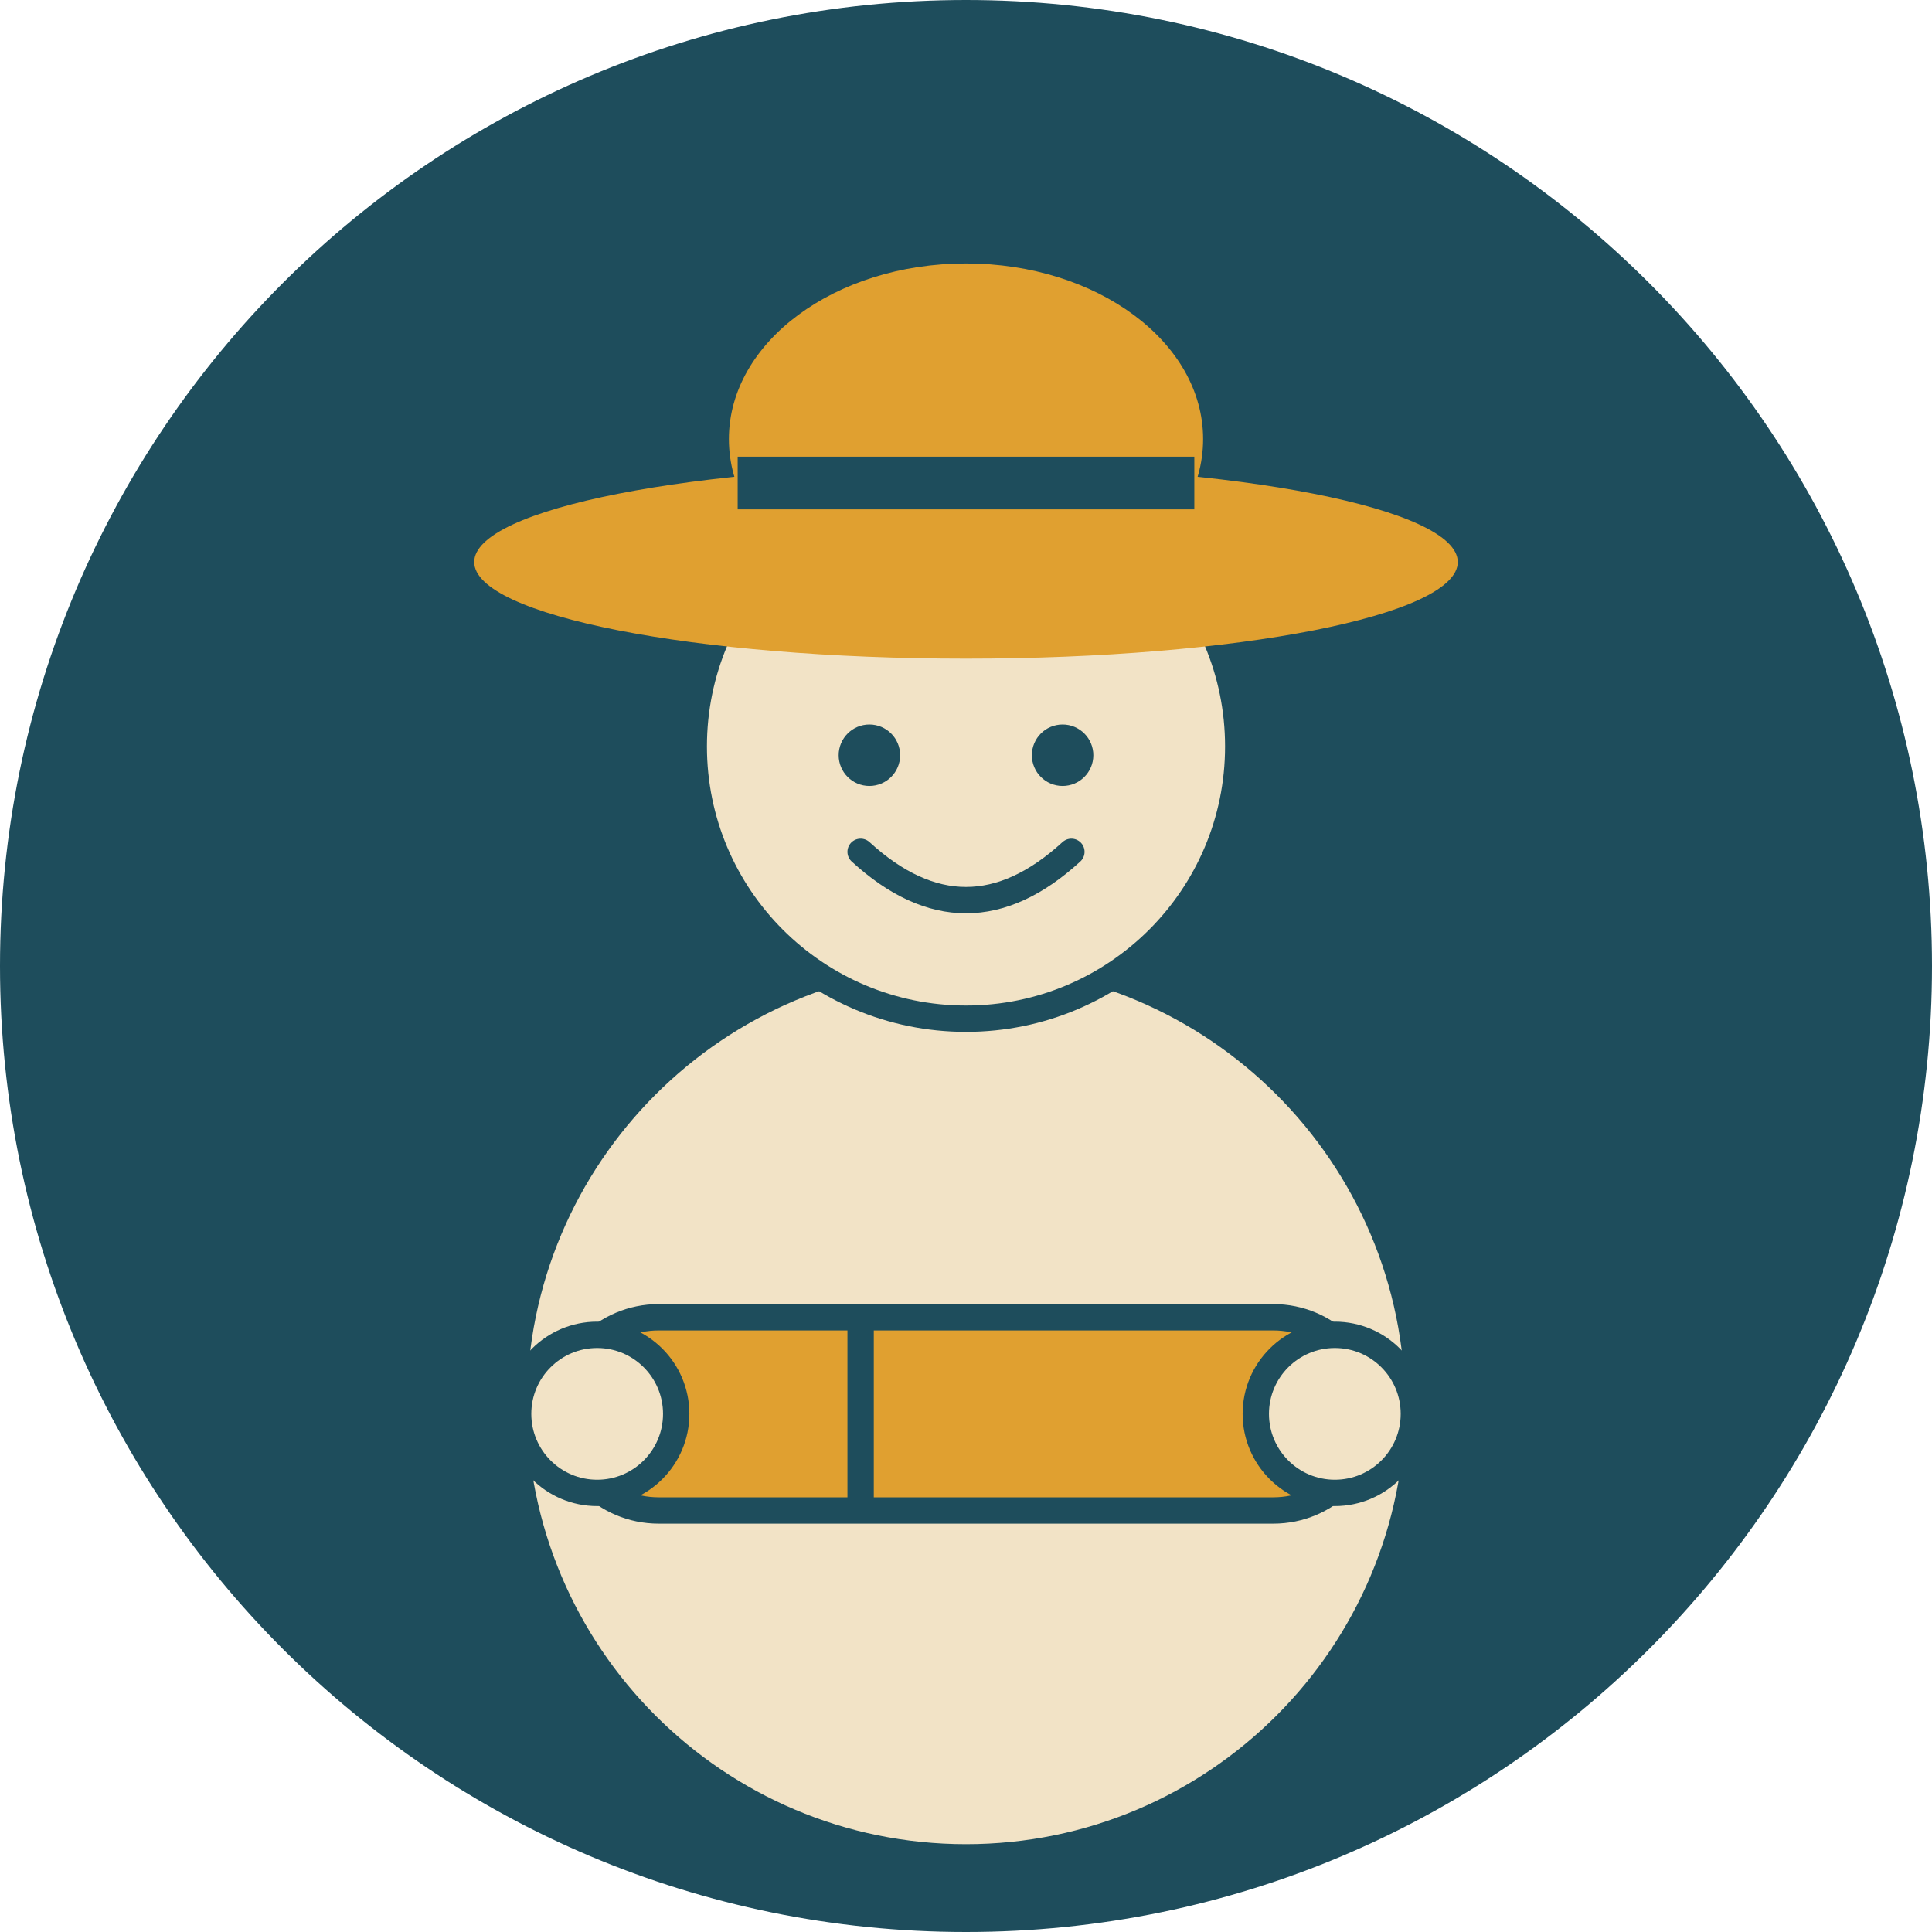
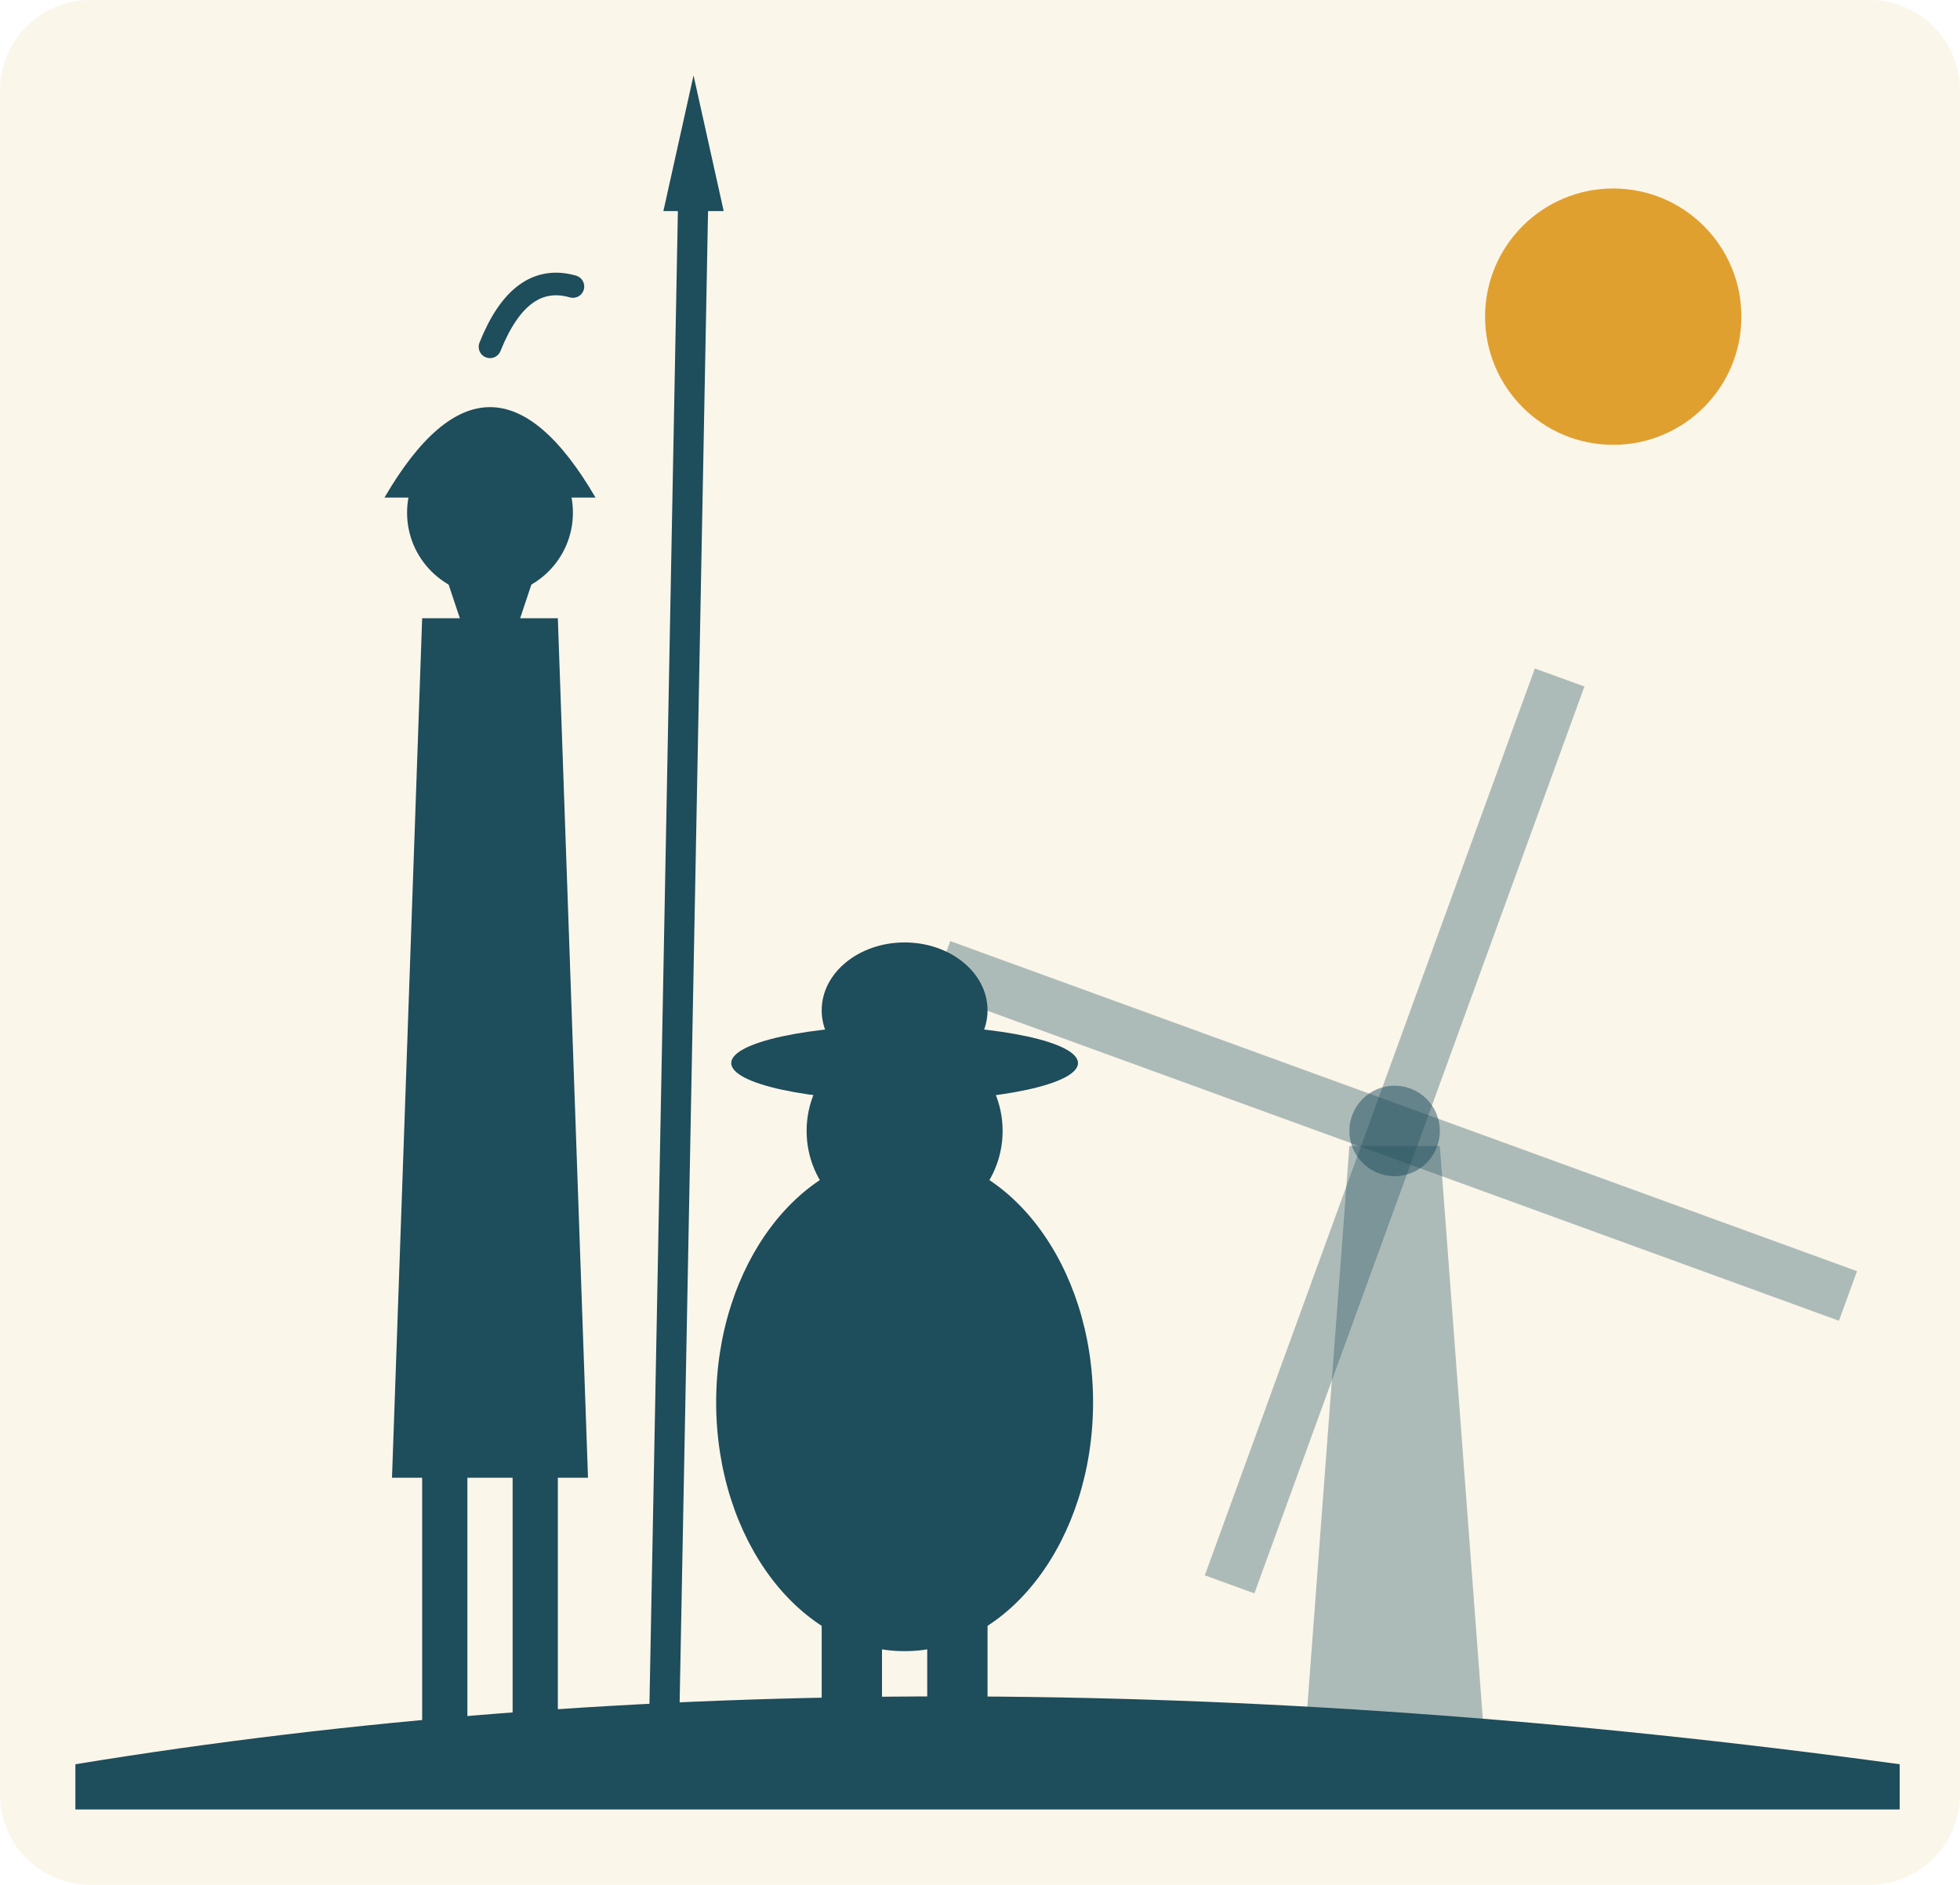
- <svg xmlns="http://www.w3.org/2000/svg" viewBox="30 30 220 220" width="220" height="220">
-   <circle cx="140" cy="140" r="110" fill="#1E4D5C" />
-   <ellipse cx="140" cy="190" rx="50" ry="50" fill="#F2E3C6" />
-   <circle cx="140" cy="115" r="31" fill="#F2E3C6" stroke="#1E4D5C" stroke-width="3" />
-   <ellipse cx="140" cy="80" rx="27" ry="20" fill="#E0A030" />
-   <ellipse cx="140" cy="94" rx="56" ry="11" fill="#E0A030" />
-   <rect x="114" y="82" width="52" height="6" fill="#1E4D5C" />
-   <circle cx="129" cy="116" r="3.5" fill="#1E4D5C" />
-   <circle cx="151" cy="116" r="3.5" fill="#1E4D5C" />
-   <path d="M128 127 Q140 138 152 127" fill="none" stroke="#1E4D5C" stroke-width="3" stroke-linecap="round" />
-   <rect x="94" y="180" width="92" height="22" rx="11" fill="#E0A030" stroke="#1E4D5C" stroke-width="3" />
-   <line x1="128" y1="181" x2="128" y2="201" stroke="#1E4D5C" stroke-width="3" />
-   <circle cx="98" cy="191" r="9" fill="#F2E3C6" stroke="#1E4D5C" stroke-width="3" />
-   <circle cx="182" cy="191" r="9" fill="#F2E3C6" stroke="#1E4D5C" stroke-width="3" />
+ <svg xmlns="http://www.w3.org/2000/svg" viewBox="30 20 260 250" width="260" height="250">
+   <rect x="30" y="20" width="260" height="250" rx="12" fill="#FBF6EA" />
+   <circle cx="244" cy="62" r="17" fill="#E0A030" />
+   <g transform="rotate(20 215 170)" stroke="#1E4D5C" stroke-opacity="0.35" stroke-width="7">
+     <line x1="215" y1="170" x2="215" y2="106" />
+     <line x1="215" y1="170" x2="279" y2="170" />
+     <line x1="215" y1="170" x2="215" y2="234" />
+     <line x1="215" y1="170" x2="151" y2="170" />
+   </g>
+   <path d="M203 252 L209 172 L221 172 L227 252 Z" fill="#1E4D5C" fill-opacity="0.35" />
+   <circle cx="215" cy="170" r="6" fill="#1E4D5C" fill-opacity="0.5" />
+   <line x1="118" y1="254" x2="122" y2="44" stroke="#1E4D5C" stroke-width="4" />
+   <polygon points="122,30 118,48 126,48" fill="#1E4D5C" />
+   <path d="M86 102 L104 102 L108 216 L82 216 Z" fill="#1E4D5C" />
+   <rect x="86" y="214" width="6" height="38" fill="#1E4D5C" />
+   <rect x="98" y="214" width="6" height="38" fill="#1E4D5C" />
+   <circle cx="95" cy="88" r="11" fill="#1E4D5C" />
+   <path d="M89 96 L95 114 L101 96 Z" fill="#1E4D5C" />
+   <path d="M81 86 Q95 62 109 86 Z" fill="#1E4D5C" />
+   <path d="M95 66 Q99 56 106 58" fill="none" stroke="#1E4D5C" stroke-width="3" stroke-linecap="round" />
+   <ellipse cx="150" cy="206" rx="25" ry="33" fill="#1E4D5C" />
+   <rect x="139" y="234" width="8" height="18" fill="#1E4D5C" />
+   <rect x="153" y="234" width="8" height="18" fill="#1E4D5C" />
+   <circle cx="150" cy="170" r="13" fill="#1E4D5C" />
+   <ellipse cx="150" cy="161" rx="23" ry="5" fill="#1E4D5C" />
+   <ellipse cx="150" cy="154" rx="11" ry="9" fill="#1E4D5C" />
+   <path d="M40 254 Q150 236 282 254 L282 260 L40 260 Z" fill="#1E4D5C" />
</svg>
